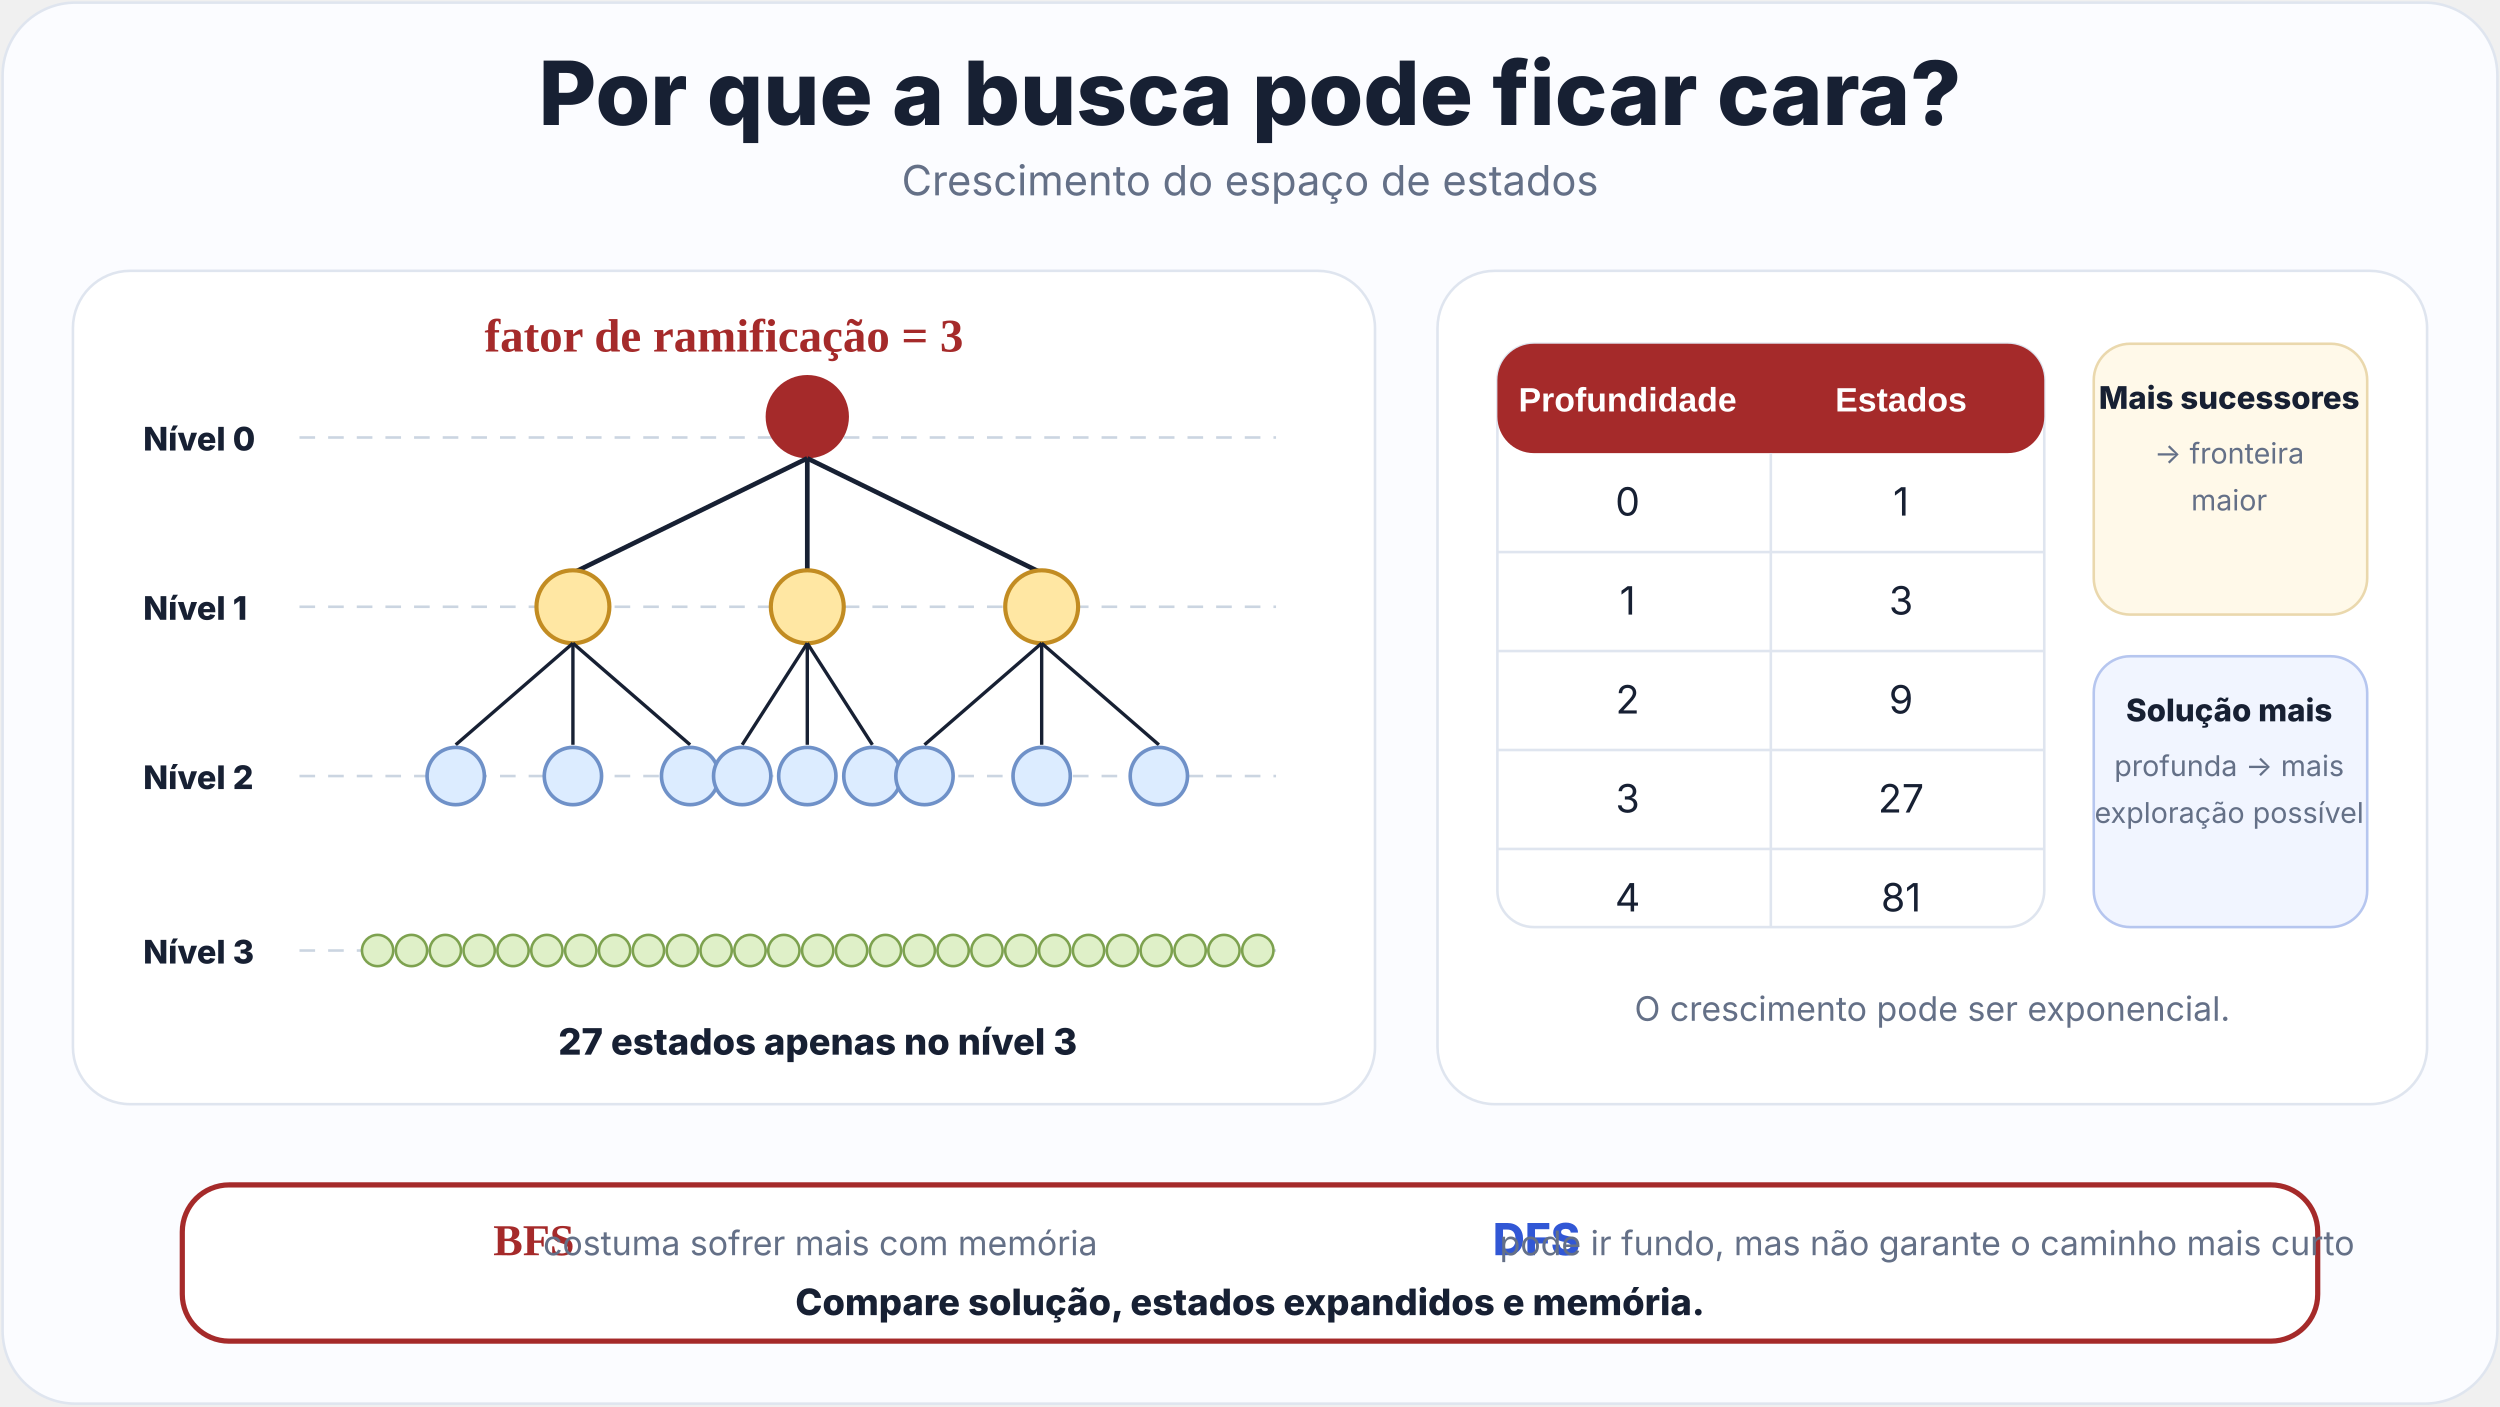
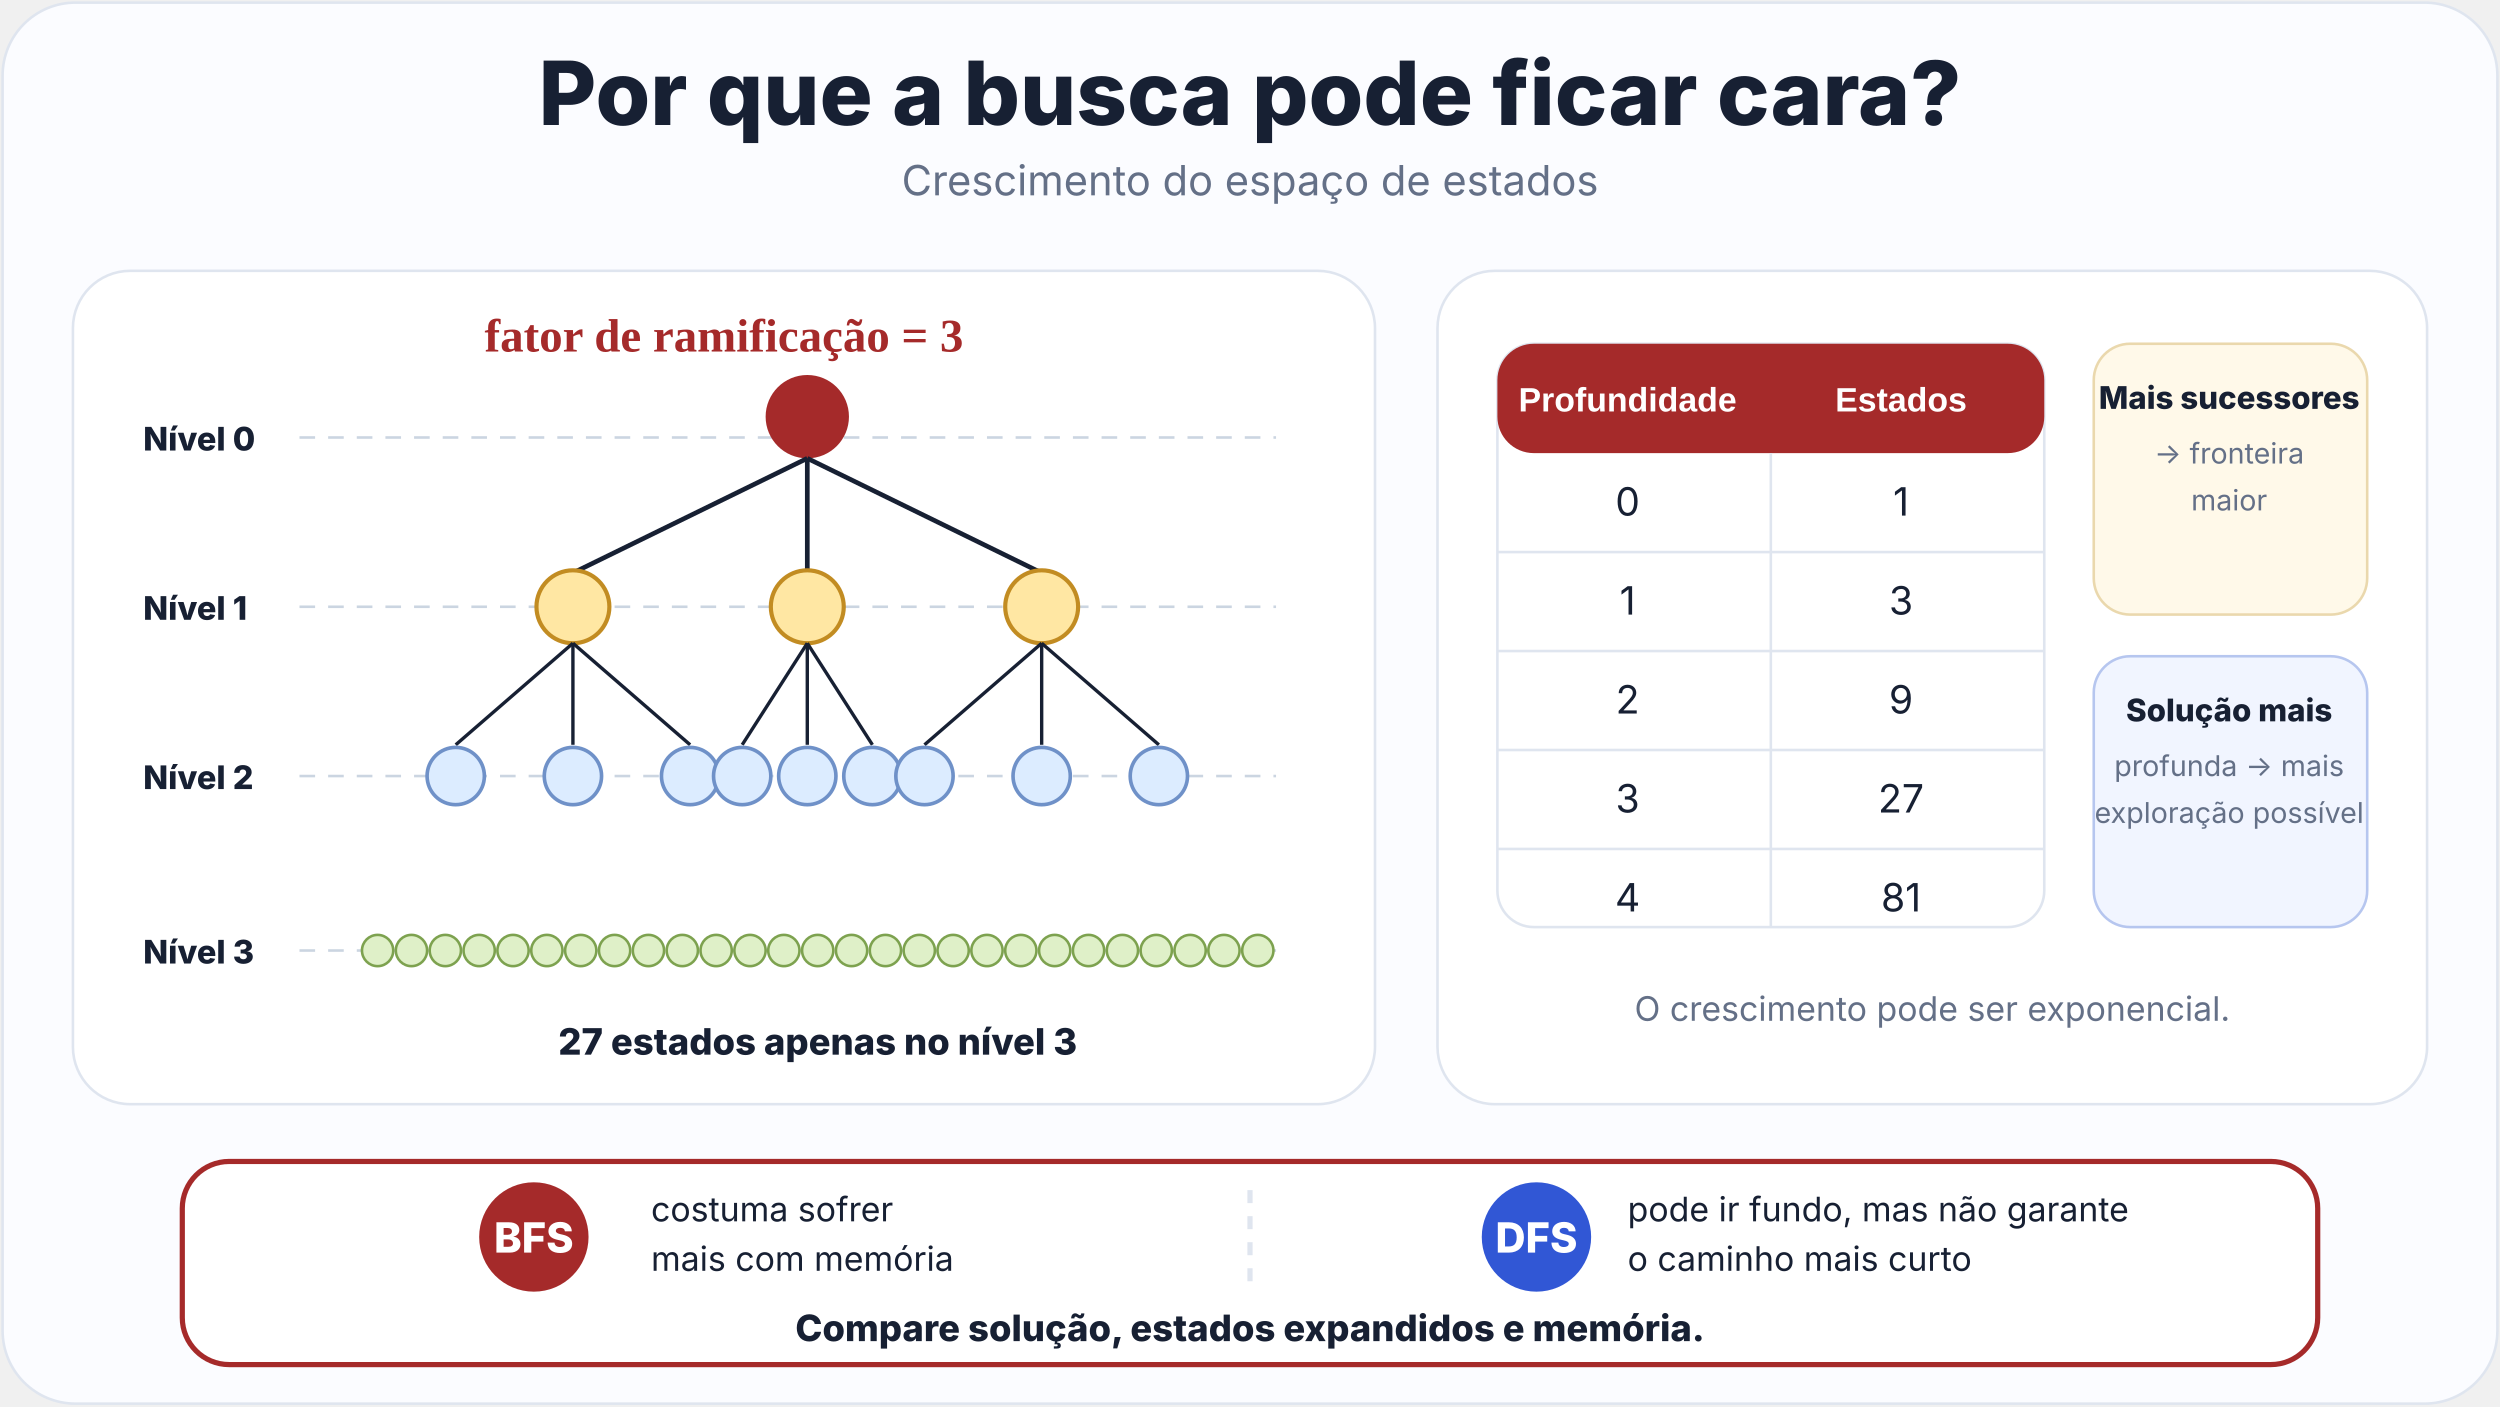
<svg xmlns="http://www.w3.org/2000/svg" width="960" height="540" viewBox="0 0 960 540" role="img" aria-labelledby="title desc">
  <defs>
    <style>.t{font-family:Inter,Segoe UI,Arial,sans-serif;fill:#172033}.m{fill:#647087}.h{font-weight:800}.r{fill:#a52a2a}.small{font-size:12.5px}</style>
  </defs>
  <rect x="1" y="1" width="958" height="538" rx="28" fill="#fbfcff" stroke="#dfe5ef" />
  <text x="480" y="48" text-anchor="middle" class="t h" font-size="34">Por que a busca pode ficar cara?</text>
  <text x="480" y="75" text-anchor="middle" class="t m" font-size="16">Crescimento do espaço de estados</text>
  <rect x="28" y="104" width="500" height="320" rx="22" fill="#fff" stroke="#dfe5ef" />
  <text x="278" y="135" text-anchor="middle" class="r h" font-size="18">fator de ramificação = 3</text>
  <text x="55" y="173" class="t small h">Nível 0</text>
  <text x="55" y="238" class="t small h">Nível 1</text>
  <text x="55" y="303" class="t small h">Nível 2</text>
  <text x="55" y="370" class="t small h">Nível 3</text>
  <line x1="115" y1="168" x2="490" y2="168" stroke="#cbd5e1" stroke-dasharray="6 5" />
  <line x1="115" y1="233" x2="490" y2="233" stroke="#cbd5e1" stroke-dasharray="6 5" />
  <line x1="115" y1="298" x2="490" y2="298" stroke="#cbd5e1" stroke-dasharray="6 5" />
  <line x1="115" y1="365" x2="490" y2="365" stroke="#cbd5e1" stroke-dasharray="6 5" />
  <circle cx="310" cy="160" r="16" fill="#a52a2a" />
  <g stroke="#172033" stroke-width="1.8">
    <line x1="310" y1="176" x2="220" y2="220" />
    <line x1="310" y1="176" x2="310" y2="220" />
    <line x1="310" y1="176" x2="400" y2="220" />
  </g>
  <g fill="#ffe7a3" stroke="#c28c22" stroke-width="1.6">
    <circle cx="220" cy="233" r="14" />
    <circle cx="310" cy="233" r="14" />
    <circle cx="400" cy="233" r="14" />
  </g>
  <g stroke="#172033" stroke-width="1.3">
    <line x1="220" y1="247" x2="175" y2="286" />
    <line x1="220" y1="247" x2="220" y2="286" />
    <line x1="220" y1="247" x2="265" y2="286" />
    <line x1="310" y1="247" x2="285" y2="286" />
    <line x1="310" y1="247" x2="310" y2="286" />
    <line x1="310" y1="247" x2="335" y2="286" />
    <line x1="400" y1="247" x2="355" y2="286" />
    <line x1="400" y1="247" x2="400" y2="286" />
    <line x1="400" y1="247" x2="445" y2="286" />
  </g>
  <g fill="#dcecff" stroke="#6f91c8" stroke-width="1.4">
    <circle cx="175" cy="298" r="11" />
    <circle cx="220" cy="298" r="11" />
    <circle cx="265" cy="298" r="11" />
    <circle cx="285" cy="298" r="11" />
    <circle cx="310" cy="298" r="11" />
    <circle cx="335" cy="298" r="11" />
    <circle cx="355" cy="298" r="11" />
    <circle cx="400" cy="298" r="11" />
    <circle cx="445" cy="298" r="11" />
  </g>
  <g fill="#dff0c8" stroke="#7da24f" stroke-width="1">
    <circle cx="145" cy="365" r="6" />
    <circle cx="158" cy="365" r="6" />
    <circle cx="171" cy="365" r="6" />
    <circle cx="184" cy="365" r="6" />
    <circle cx="197" cy="365" r="6" />
    <circle cx="210" cy="365" r="6" />
    <circle cx="223" cy="365" r="6" />
    <circle cx="236" cy="365" r="6" />
    <circle cx="249" cy="365" r="6" />
    <circle cx="262" cy="365" r="6" />
    <circle cx="275" cy="365" r="6" />
    <circle cx="288" cy="365" r="6" />
    <circle cx="301" cy="365" r="6" />
    <circle cx="314" cy="365" r="6" />
    <circle cx="327" cy="365" r="6" />
    <circle cx="340" cy="365" r="6" />
    <circle cx="353" cy="365" r="6" />
    <circle cx="366" cy="365" r="6" />
    <circle cx="379" cy="365" r="6" />
    <circle cx="392" cy="365" r="6" />
    <circle cx="405" cy="365" r="6" />
    <circle cx="418" cy="365" r="6" />
    <circle cx="431" cy="365" r="6" />
    <circle cx="444" cy="365" r="6" />
    <circle cx="457" cy="365" r="6" />
    <circle cx="470" cy="365" r="6" />
    <circle cx="483" cy="365" r="6" />
  </g>
  <text x="314" y="405" text-anchor="middle" class="t h" font-size="14">27 estados apenas no nível 3</text>
  <rect x="552" y="104" width="380" height="320" rx="22" fill="#fff" stroke="#dfe5ef" />
  <rect x="575" y="132" width="210" height="224" rx="14" fill="#fff" stroke="#dfe5ef" />
  <rect x="575" y="132" width="210" height="42" rx="14" fill="#a52a2a" />
  <text x="625" y="158" text-anchor="middle" fill="#fff" font-family="Arial" font-weight="800" font-size="13">Profundidade</text>
  <text x="730" y="158" text-anchor="middle" fill="#fff" font-family="Arial" font-weight="800" font-size="13">Estados</text>
  <g class="t" font-size="15" text-anchor="middle">
    <text x="625" y="198">0</text>
    <text x="730" y="198">1</text>
    <text x="625" y="236">1</text>
    <text x="730" y="236">3</text>
    <text x="625" y="274">2</text>
    <text x="730" y="274">9</text>
    <text x="625" y="312">3</text>
    <text x="730" y="312">27</text>
    <text x="625" y="350">4</text>
    <text x="730" y="350">81</text>
  </g>
  <g stroke="#dfe5ef">
    <line x1="575" y1="212" x2="785" y2="212" />
    <line x1="575" y1="250" x2="785" y2="250" />
    <line x1="575" y1="288" x2="785" y2="288" />
    <line x1="575" y1="326" x2="785" y2="326" />
    <line x1="680" y1="174" x2="680" y2="356" />
  </g>
  <rect x="804" y="132" width="105" height="104" rx="14" fill="#fff9e9" stroke="#ead8ad" />
  <text x="856" y="157" text-anchor="middle" class="t h" font-size="12">Mais sucessores</text>
  <text x="856" y="178" text-anchor="middle" class="t m" font-size="11">→ fronteira</text>
  <text x="856" y="196" text-anchor="middle" class="t m" font-size="11">maior</text>
  <rect x="804" y="252" width="105" height="104" rx="14" fill="#f1f5ff" stroke="#b6c6ef" />
  <text x="856" y="277" text-anchor="middle" class="t h" font-size="12">Solução mais</text>
  <text x="856" y="298" text-anchor="middle" class="t m" font-size="11">profunda → mais</text>
  <text x="856" y="316" text-anchor="middle" class="t m" font-size="11">exploração possível</text>
  <text x="742" y="392" text-anchor="middle" class="t m" font-size="13">O crescimento pode ser exponencial.</text>
-   <rect x="70" y="455" width="820" height="60" rx="18" fill="#fff" stroke="#a52a2a" stroke-width="2" />
-   <text x="205" y="482" text-anchor="middle" class="r h" font-size="17">BFS</text>
-   <text x="315" y="482" text-anchor="middle" class="t m" font-size="13">costuma sofrer mais com memória</text>
-   <text x="590" y="482" text-anchor="middle" fill="#3157d5" font-family="Inter,Arial" font-weight="800" font-size="17">DFS</text>
-   <text x="740" y="482" text-anchor="middle" class="t m" font-size="13">pode ir fundo, mas não garante o caminho mais curto</text>
-   <text x="480" y="505" text-anchor="middle" class="t h" font-size="14">Compare solução, estados expandidos e memória.</text>
+   <rect x="70" y="446" width="820" height="78" rx="18" fill="#fff" stroke="#a52a2a" stroke-width="2" />
+   <circle cx="205" cy="475" r="21" fill="#a52a2a" />
+   <text x="205" y="481" text-anchor="middle" fill="#fff" font-family="Inter,Segoe UI,Arial,sans-serif" font-weight="800" font-size="16">BFS</text>
+   <text x="250" y="469" class="t" font-size="13">costuma sofrer</text>
+   <text x="250" y="488" class="t" font-size="13">mais com memória</text>
+   <line x1="480" y1="457" x2="480" y2="496" stroke="#dfe5ef" stroke-width="2" stroke-dasharray="5 5" />
+   <circle cx="590" cy="475" r="21" fill="#3157d5" />
+   <text x="590" y="481" text-anchor="middle" fill="#fff" font-family="Inter,Segoe UI,Arial,sans-serif" font-weight="800" font-size="16">DFS</text>
+   <text x="625" y="469" class="t" font-size="13">pode ir fundo, mas não garante</text>
+   <text x="625" y="488" class="t" font-size="13">o caminho mais curto</text>
+   <text x="480" y="515" text-anchor="middle" class="t h" font-size="14">Compare solução, estados expandidos e memória.</text>
</svg>
